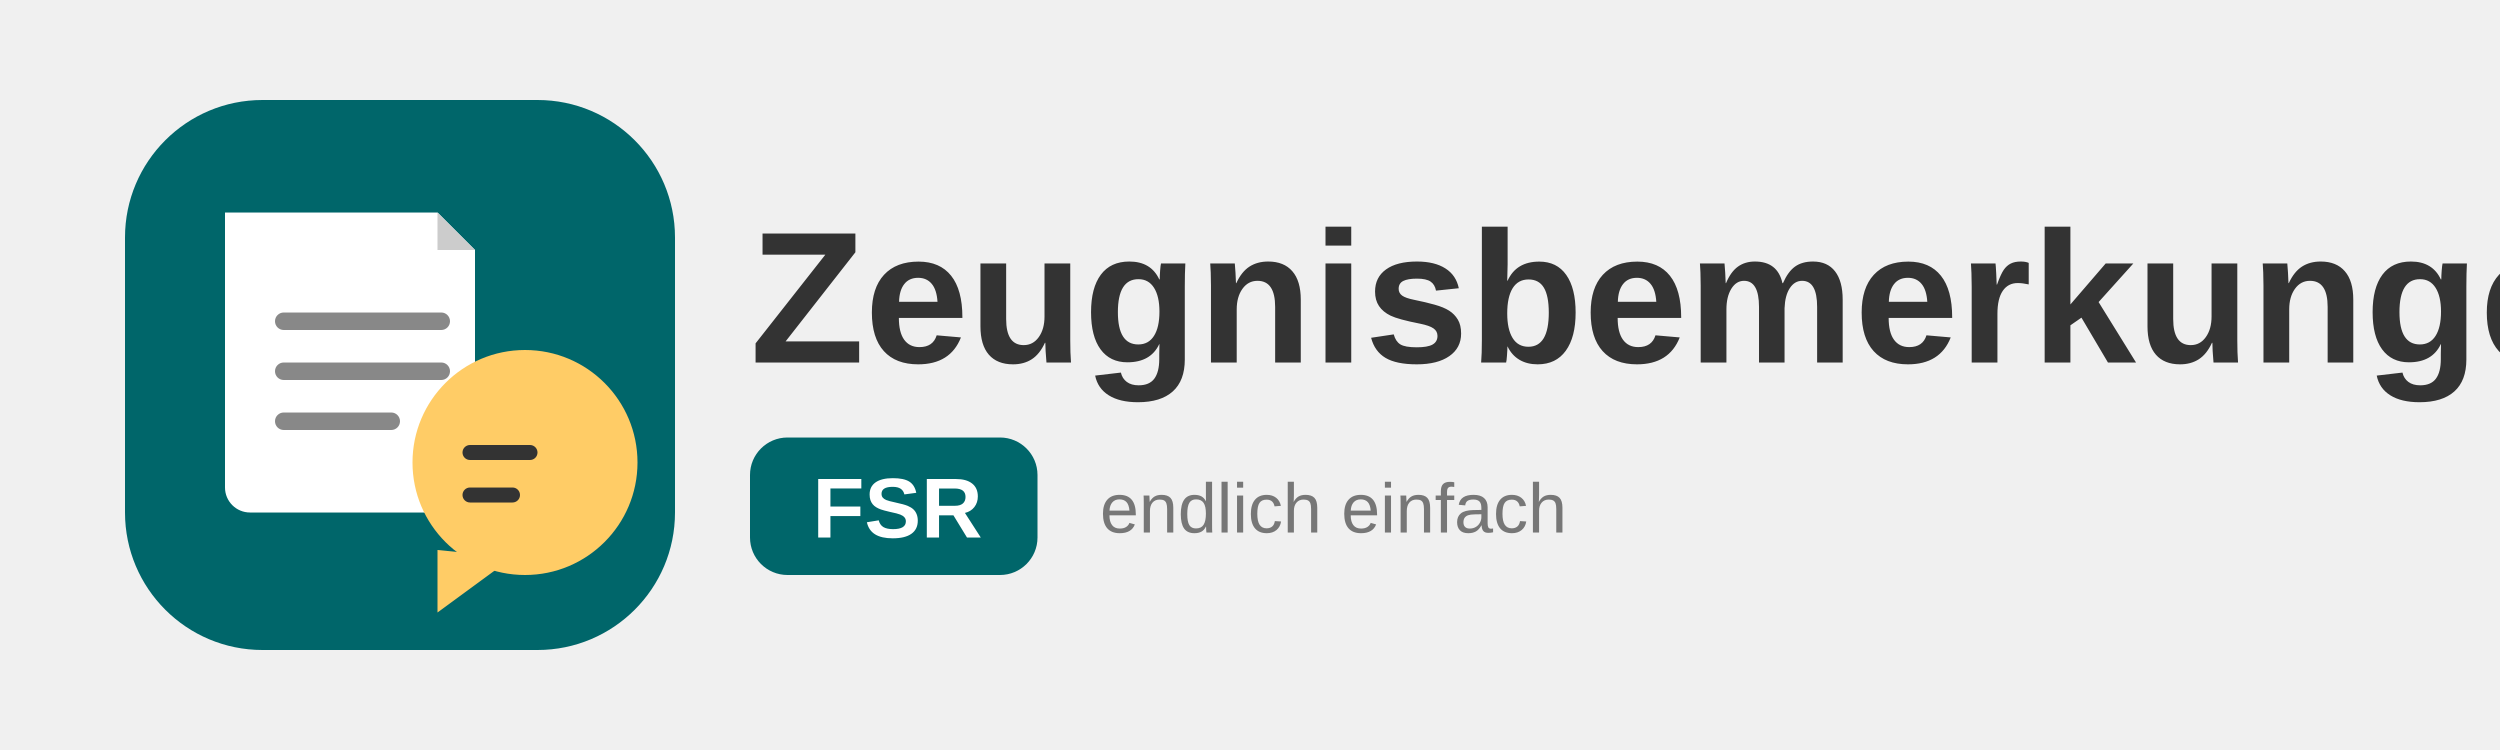
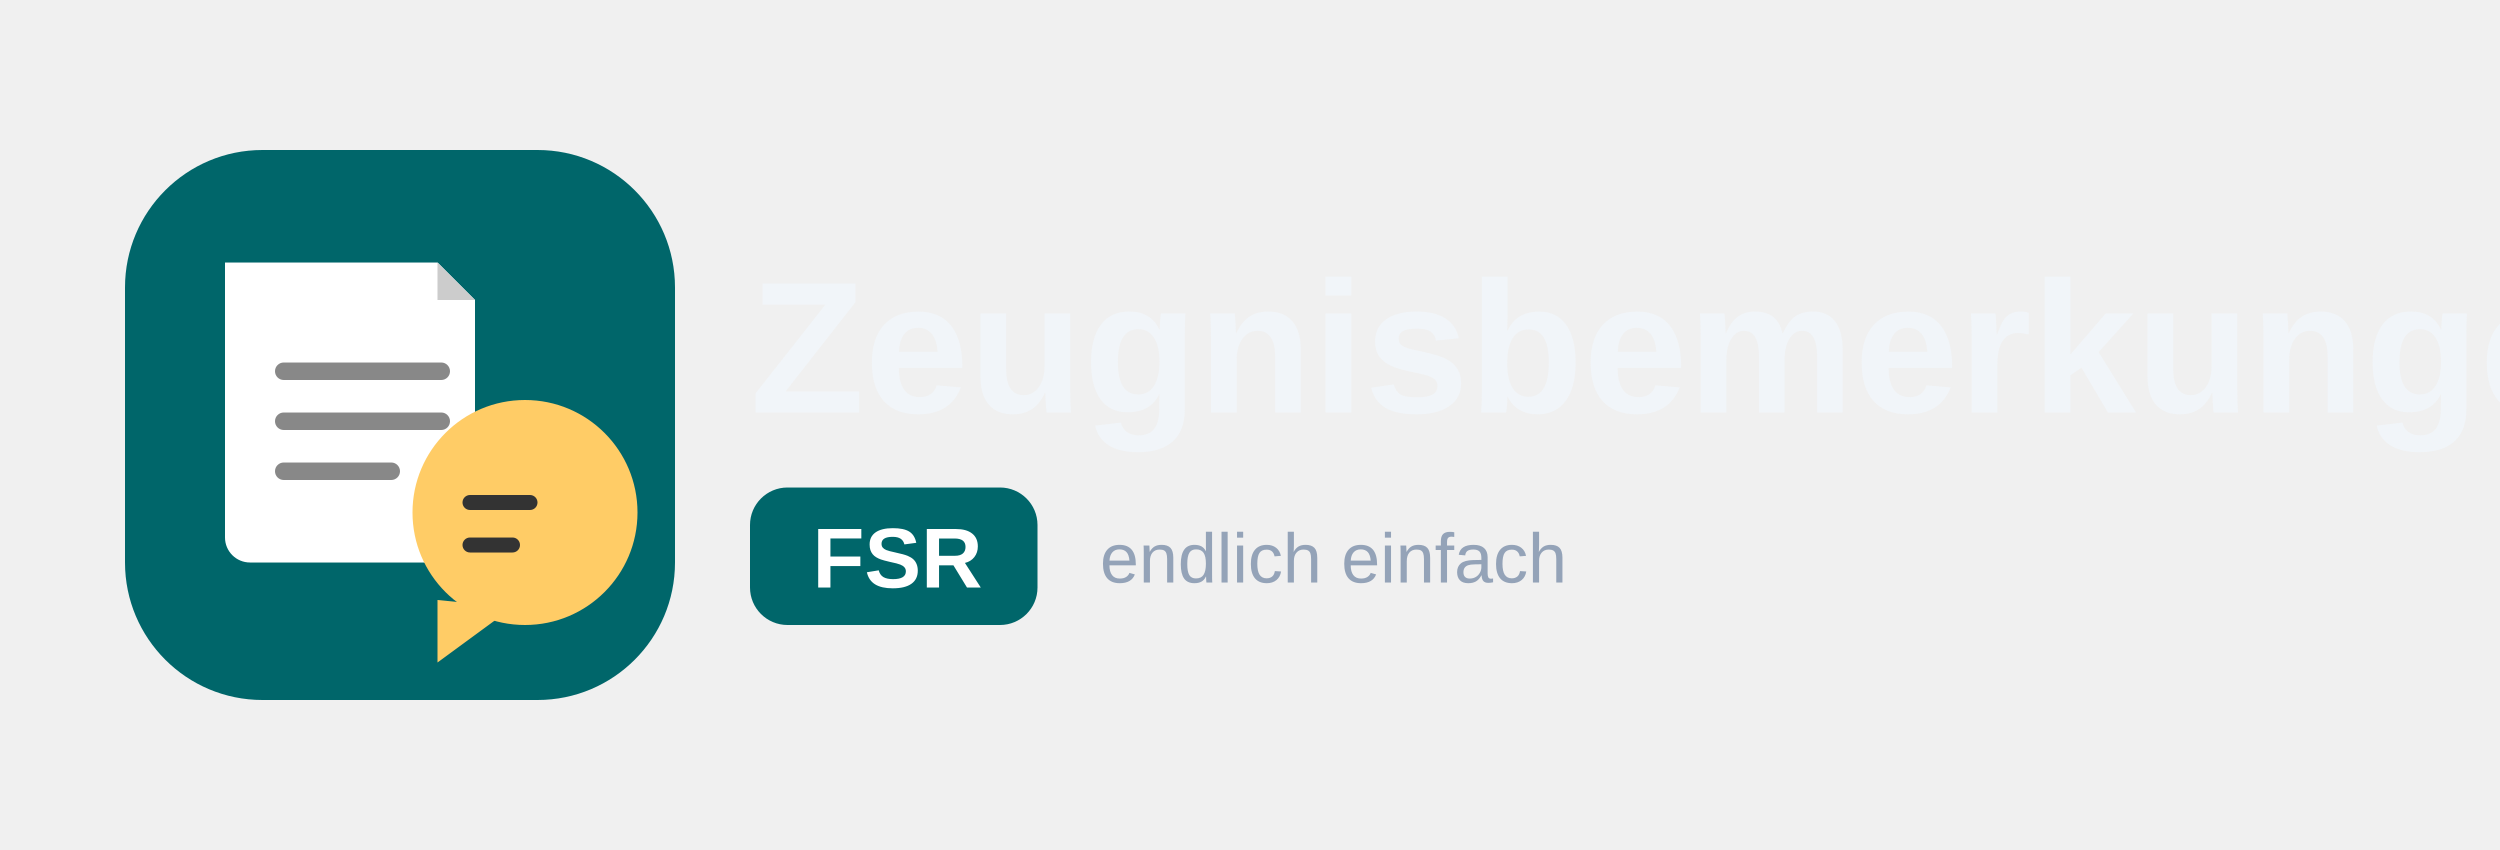
- <svg xmlns="http://www.w3.org/2000/svg" viewBox="0 0 1000 300">
-   <rect x="50" y="40" width="220" height="220" rx="55" fill="#00666a" />
-   <path d="M100 85 l75 0 l15 15 l0 95 a10 10 0 0 1 -10 10 h-80 a10 10 0 0 1 -10 -10 v-110 z" fill="#ffffff" />
-   <path d="M175 85 l15 15 h-15 z" fill="#cccccc" />
-   <rect x="110" y="125" width="70" height="7" rx="3.5" fill="#888888" />
-   <rect x="110" y="145" width="70" height="7" rx="3.5" fill="#888888" />
-   <rect x="110" y="165" width="50" height="7" rx="3.5" fill="#888888" />
-   <circle cx="210" cy="185" r="45" fill="#ffcc66" />
-   <path d="M175 220 l0 25 l30 -22 z" fill="#ffcc66" />
-   <rect x="185" y="178" width="30" height="6" rx="3" fill="#333333" />
-   <rect x="185" y="195" width="23" height="6" rx="3" fill="#333333" />
-   <text x="300" y="145" font-family="Arial, sans-serif" font-size="75" font-weight="900" fill="#333333">Zeugnisbemerkungen</text>
-   <rect x="300" y="175" width="115" height="55" rx="15" fill="#00666a" />
-   <text x="325" y="215" font-family="Arial, sans-serif" font-size="34" font-weight="bold" fill="#ffffff">FSR</text>
-   <text x="440" y="213" font-family="Arial, sans-serif" font-size="28" fill="#777777">endlich einfach</text>
+ <svg xmlns="http://www.w3.org/2000/svg" viewBox="0 0 1000 340">
+   <g transform="translate(0, 20)">
+     <rect x="50" y="40" width="220" height="220" rx="55" fill="#00666a" />
+     <path d="M100 85 l75 0 l15 15 l0 95 a10 10 0 0 1 -10 10 h-80 a10 10 0 0 1 -10 -10 v-110 z" fill="#ffffff" />
+     <path d="M175 85 l15 15 h-15 z" fill="#cccccc" />
+     <rect x="110" y="125" width="70" height="7" rx="3.5" fill="#888888" />
+     <rect x="110" y="145" width="70" height="7" rx="3.5" fill="#888888" />
+     <rect x="110" y="165" width="50" height="7" rx="3.5" fill="#888888" />
+     <circle cx="210" cy="185" r="45" fill="#ffcc66" />
+     <path d="M175 220 l0 25 l30 -22 z" fill="#ffcc66" />
+     <rect x="185" y="178" width="30" height="6" rx="3" fill="#333333" />
+     <rect x="185" y="195" width="23" height="6" rx="3" fill="#333333" />
+     <text x="300" y="145" font-family="Arial, sans-serif" font-size="75" font-weight="900" fill="#f1f5f9">Zeugnisbemerkungen</text>
+     <rect x="300" y="175" width="115" height="55" rx="15" fill="#00666a" />
+     <text x="325" y="215" font-family="Arial, sans-serif" font-size="34" font-weight="bold" fill="#ffffff">FSR</text>
+     <text x="440" y="213" font-family="Arial, sans-serif" font-size="28" fill="#94a3b8">endlich einfach</text>
+   </g>
</svg>
